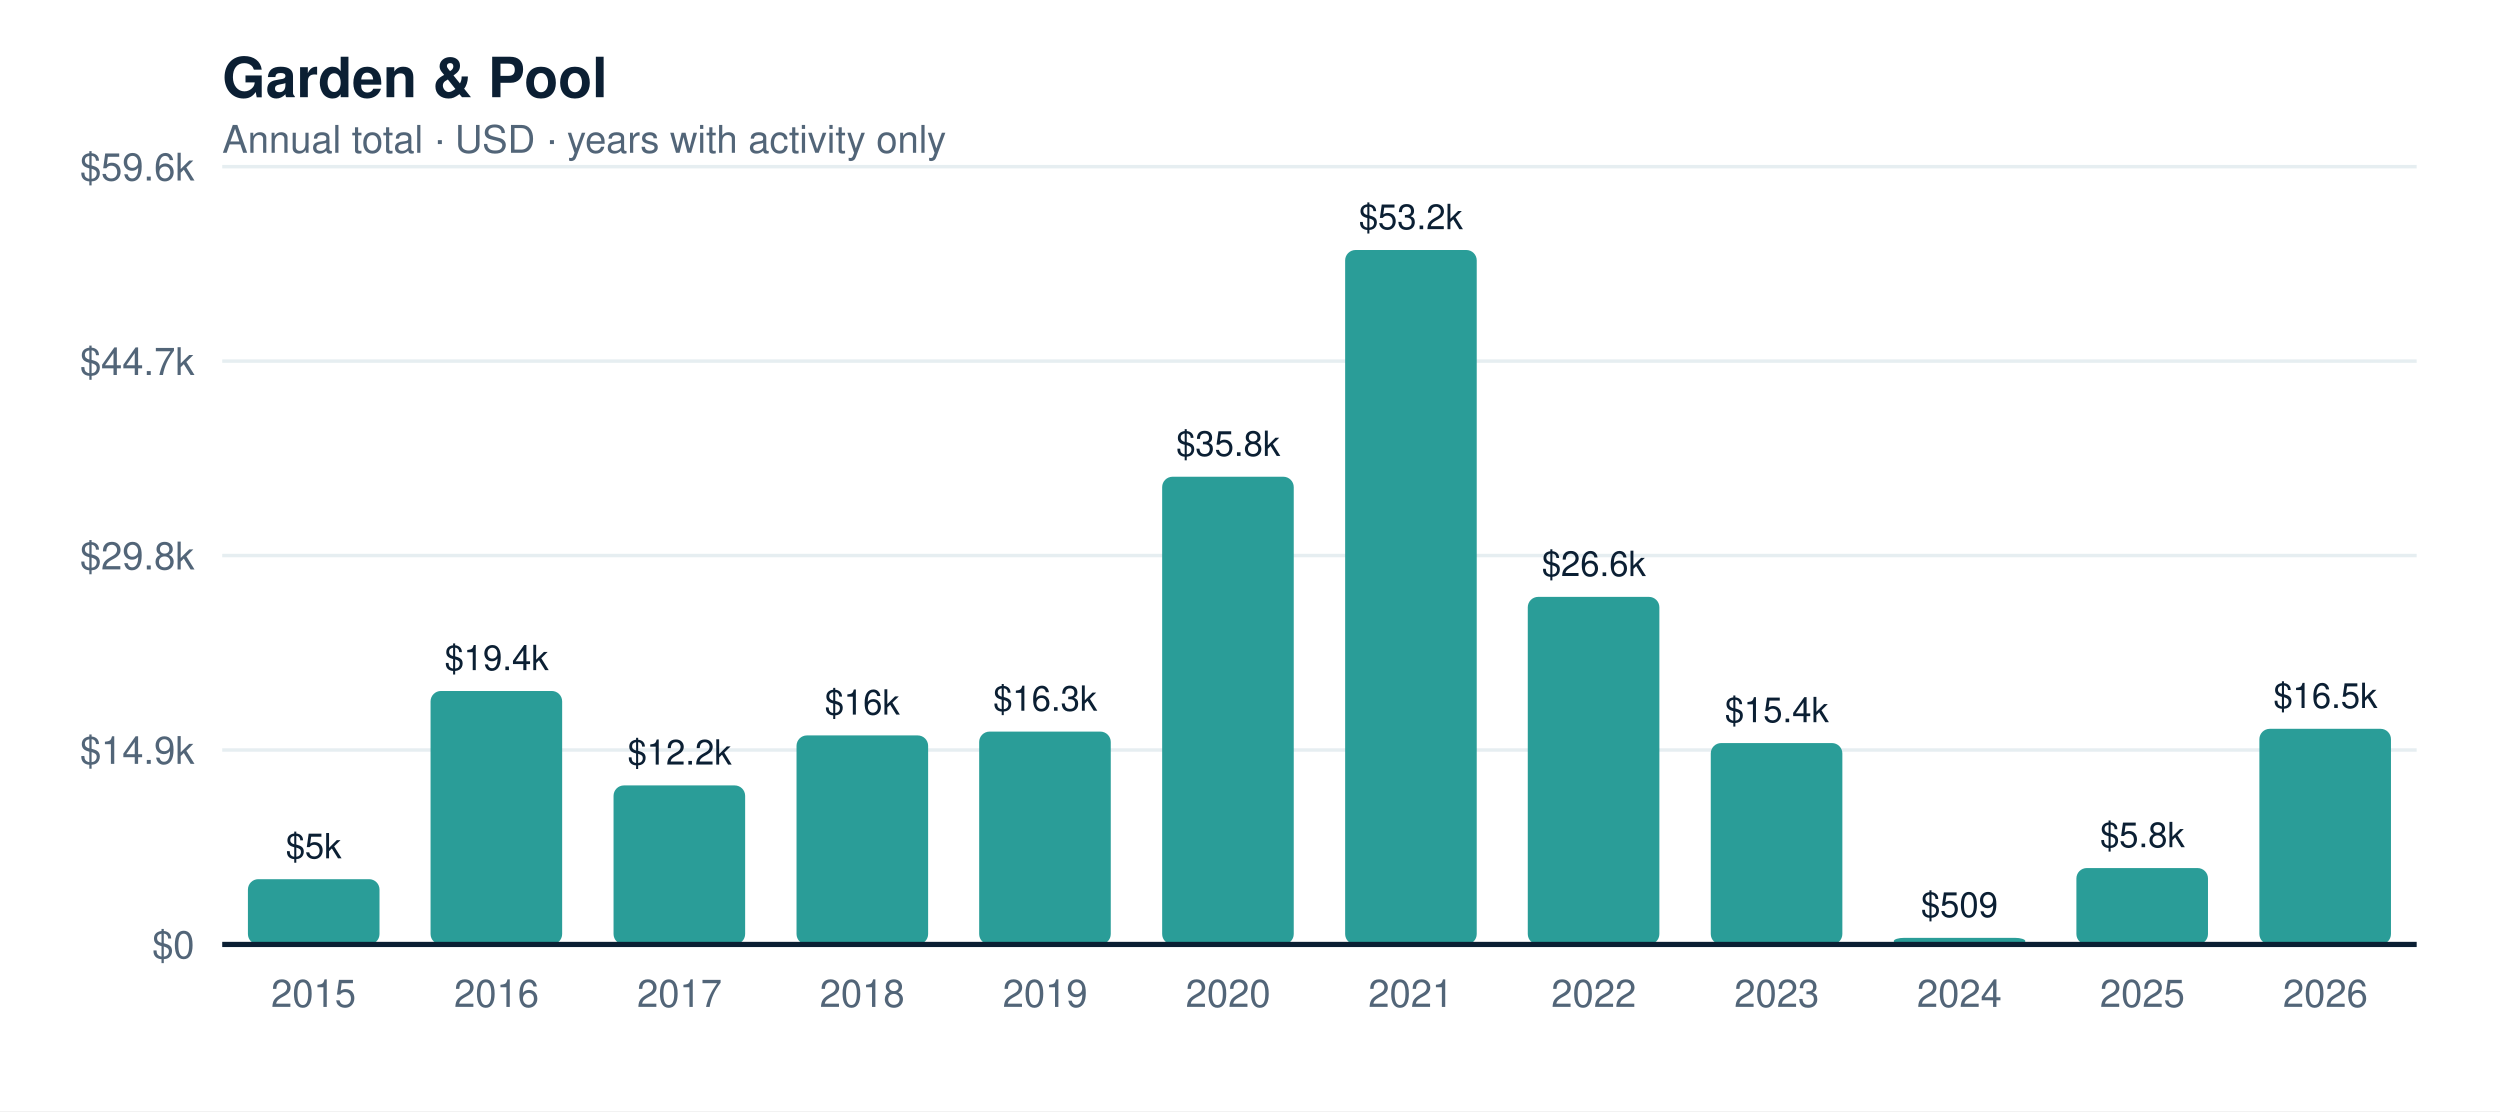
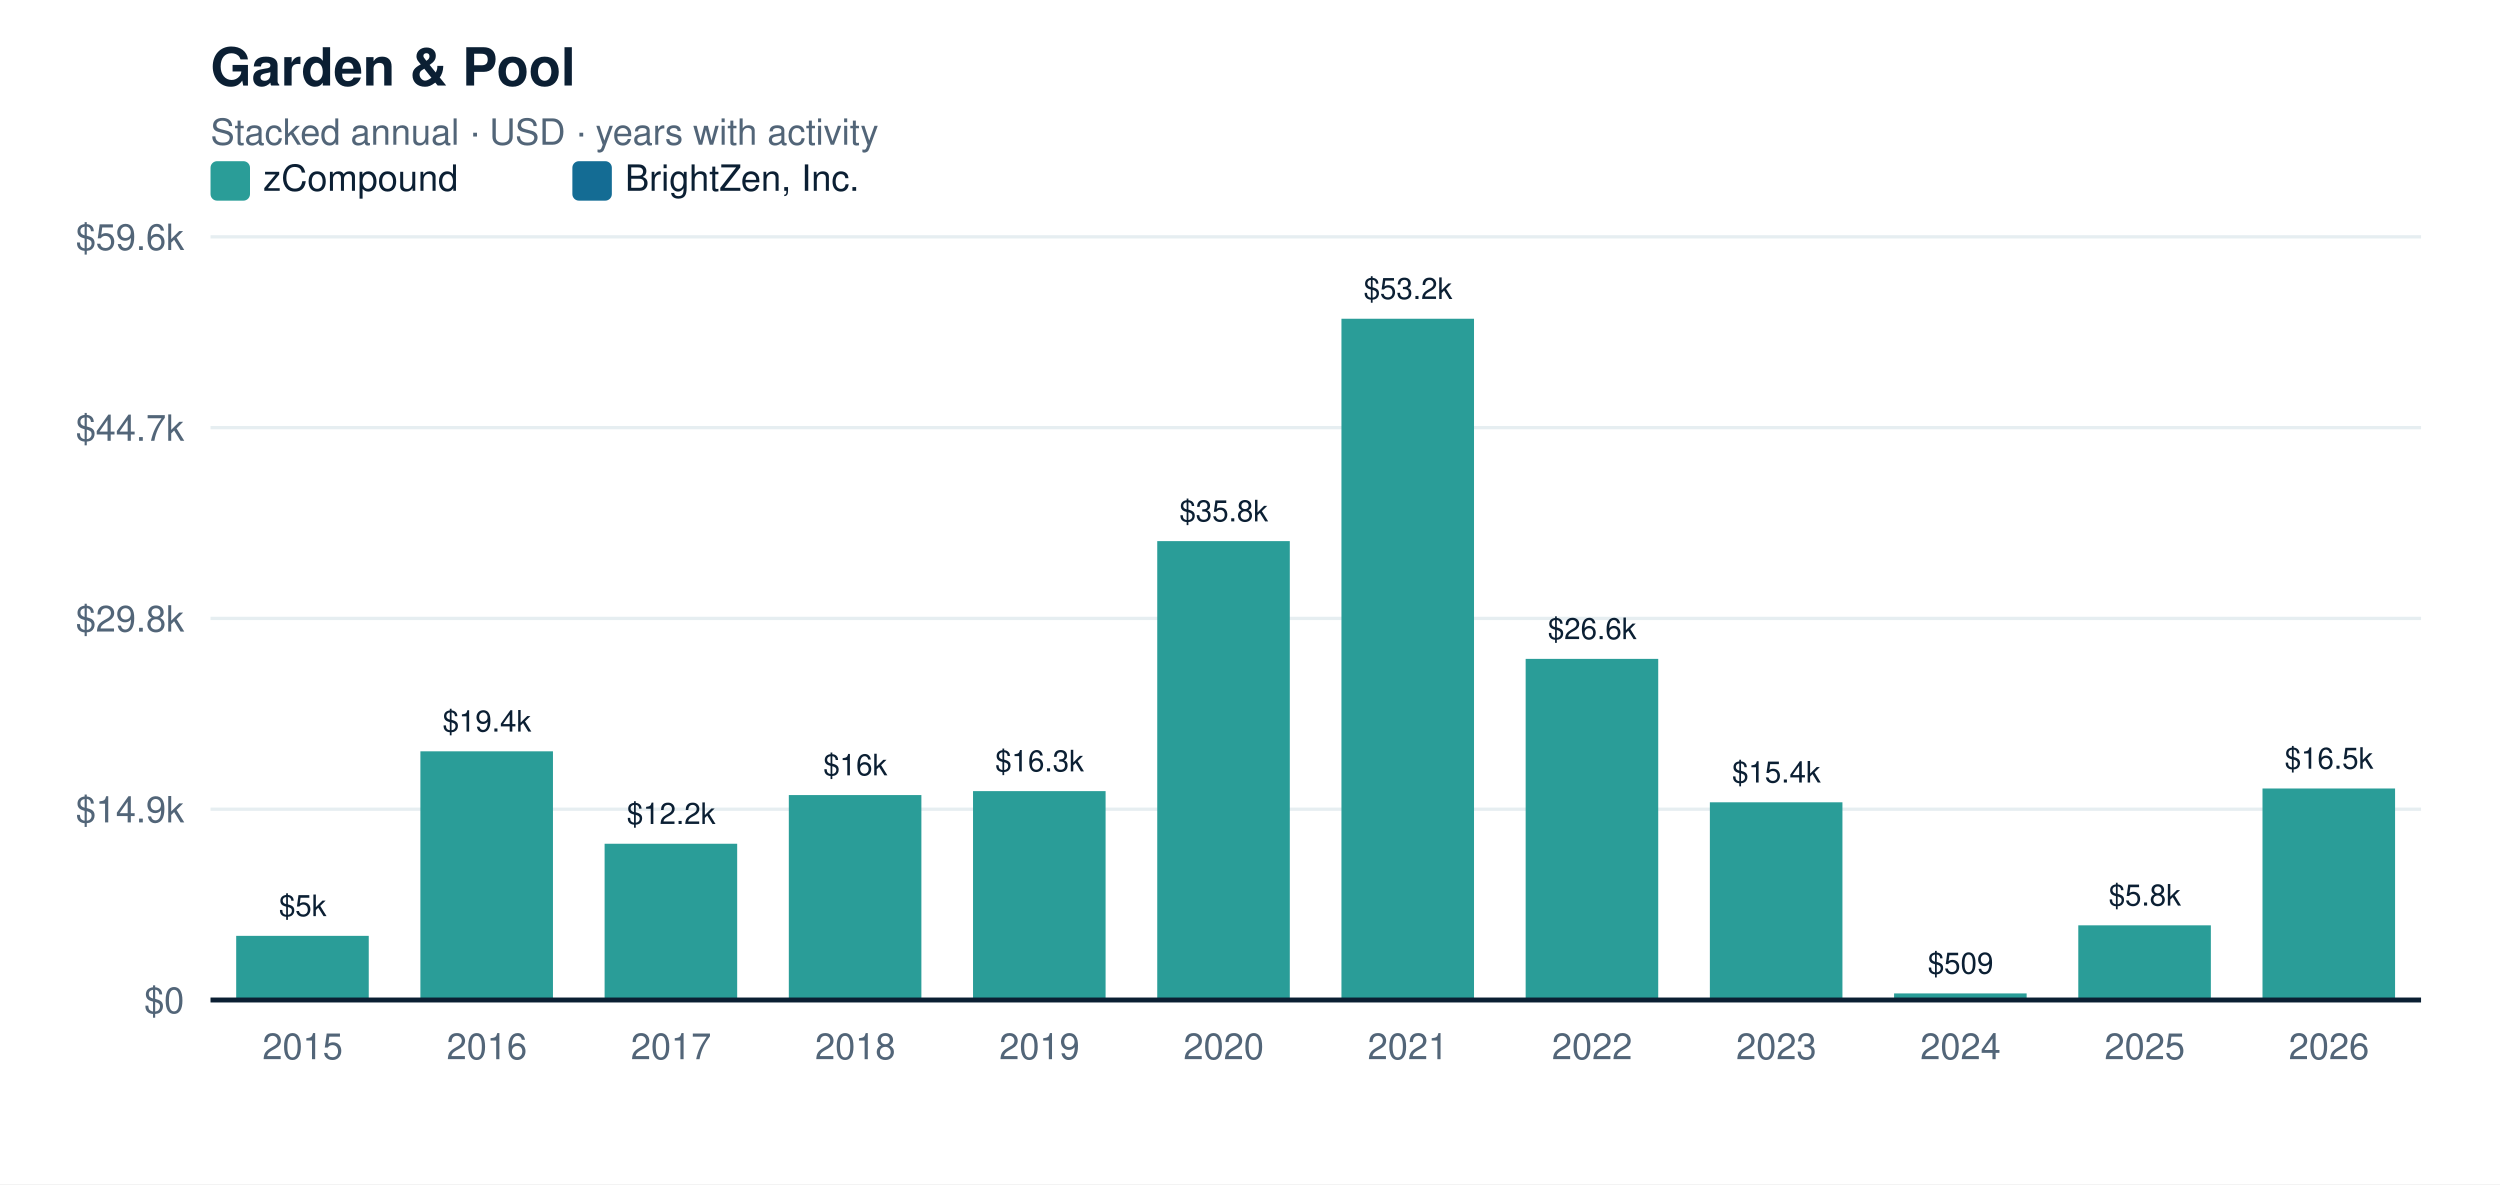
- <svg xmlns="http://www.w3.org/2000/svg" width="720" height="320" viewBox="0 0 720 320" role="img" aria-label="Garden &amp; Pool annual expenses">
-   <rect width="720" height="320" fill="#ffffff" />
-   <text x="64" y="28" font-family="DM Sans, Helvetica, Arial, sans-serif" font-size="16" font-weight="700" fill="#0b1f33">Garden &amp; Pool</text>
-   <text x="64" y="44" font-family="DM Sans, Helvetica, Arial, sans-serif" font-size="11" fill="#526578">Annual total · USD · years with activity only</text>
-   <line x1="64" y1="272.0" x2="696" y2="272.0" stroke="#e6eef1" stroke-width="1" />
-   <text x="56" y="276.0" text-anchor="end" font-family="DM Sans, Helvetica, Arial, sans-serif" font-size="11" fill="#526578">$0</text>
-   <line x1="64" y1="216.0" x2="696" y2="216.0" stroke="#e6eef1" stroke-width="1" />
-   <text x="56" y="220.0" text-anchor="end" font-family="DM Sans, Helvetica, Arial, sans-serif" font-size="11" fill="#526578">$14.9k</text>
-   <line x1="64" y1="160.0" x2="696" y2="160.0" stroke="#e6eef1" stroke-width="1" />
-   <text x="56" y="164.0" text-anchor="end" font-family="DM Sans, Helvetica, Arial, sans-serif" font-size="11" fill="#526578">$29.8k</text>
-   <line x1="64" y1="104.0" x2="696" y2="104.0" stroke="#e6eef1" stroke-width="1" />
-   <text x="56" y="108.0" text-anchor="end" font-family="DM Sans, Helvetica, Arial, sans-serif" font-size="11" fill="#526578">$44.7k</text>
-   <line x1="64" y1="48.0" x2="696" y2="48.0" stroke="#e6eef1" stroke-width="1" />
-   <text x="56" y="52.0" text-anchor="end" font-family="DM Sans, Helvetica, Arial, sans-serif" font-size="11" fill="#526578">$59.6k</text>
-   <rect x="71.4" y="253.2" width="37.9" height="18.8" fill="#2a9d98" rx="3" />
-   <text x="90.3" y="247.2" text-anchor="middle" font-family="DM Sans, Helvetica, Arial, sans-serif" font-size="10" fill="#0b1f33">$5k</text>
-   <text x="90.3" y="290" text-anchor="middle" font-family="DM Sans, Helvetica, Arial, sans-serif" font-size="11" fill="#526578">2015</text>
-   <rect x="124.0" y="199.0" width="37.9" height="73.0" fill="#2a9d98" rx="3" />
-   <text x="143.0" y="193.0" text-anchor="middle" font-family="DM Sans, Helvetica, Arial, sans-serif" font-size="10" fill="#0b1f33">$19.4k</text>
-   <text x="143.0" y="290" text-anchor="middle" font-family="DM Sans, Helvetica, Arial, sans-serif" font-size="11" fill="#526578">2016</text>
-   <rect x="176.7" y="226.2" width="37.9" height="45.8" fill="#2a9d98" rx="3" />
-   <text x="195.7" y="220.2" text-anchor="middle" font-family="DM Sans, Helvetica, Arial, sans-serif" font-size="10" fill="#0b1f33">$12.2k</text>
-   <text x="195.7" y="290" text-anchor="middle" font-family="DM Sans, Helvetica, Arial, sans-serif" font-size="11" fill="#526578">2017</text>
-   <rect x="229.4" y="211.8" width="37.9" height="60.2" fill="#2a9d98" rx="3" />
-   <text x="248.3" y="205.8" text-anchor="middle" font-family="DM Sans, Helvetica, Arial, sans-serif" font-size="10" fill="#0b1f33">$16k</text>
-   <text x="248.3" y="290" text-anchor="middle" font-family="DM Sans, Helvetica, Arial, sans-serif" font-size="11" fill="#526578">2018</text>
-   <rect x="282.0" y="210.7" width="37.9" height="61.3" fill="#2a9d98" rx="3" />
-   <text x="301.0" y="204.7" text-anchor="middle" font-family="DM Sans, Helvetica, Arial, sans-serif" font-size="10" fill="#0b1f33">$16.3k</text>
-   <text x="301.0" y="290" text-anchor="middle" font-family="DM Sans, Helvetica, Arial, sans-serif" font-size="11" fill="#526578">2019</text>
-   <rect x="334.7" y="137.3" width="37.9" height="134.7" fill="#2a9d98" rx="3" />
-   <text x="353.7" y="131.3" text-anchor="middle" font-family="DM Sans, Helvetica, Arial, sans-serif" font-size="10" fill="#0b1f33">$35.8k</text>
-   <text x="353.7" y="290" text-anchor="middle" font-family="DM Sans, Helvetica, Arial, sans-serif" font-size="11" fill="#526578">2020</text>
-   <rect x="387.4" y="72.0" width="37.9" height="200.0" fill="#2a9d98" rx="3" />
-   <text x="406.3" y="66.0" text-anchor="middle" font-family="DM Sans, Helvetica, Arial, sans-serif" font-size="10" fill="#0b1f33">$53.2k</text>
-   <text x="406.3" y="290" text-anchor="middle" font-family="DM Sans, Helvetica, Arial, sans-serif" font-size="11" fill="#526578">2021</text>
-   <rect x="440.0" y="171.9" width="37.9" height="100.1" fill="#2a9d98" rx="3" />
-   <text x="459.0" y="165.9" text-anchor="middle" font-family="DM Sans, Helvetica, Arial, sans-serif" font-size="10" fill="#0b1f33">$26.6k</text>
-   <text x="459.0" y="290" text-anchor="middle" font-family="DM Sans, Helvetica, Arial, sans-serif" font-size="11" fill="#526578">2022</text>
-   <rect x="492.7" y="214.0" width="37.9" height="58.0" fill="#2a9d98" rx="3" />
-   <text x="511.7" y="208.0" text-anchor="middle" font-family="DM Sans, Helvetica, Arial, sans-serif" font-size="10" fill="#0b1f33">$15.4k</text>
-   <text x="511.7" y="290" text-anchor="middle" font-family="DM Sans, Helvetica, Arial, sans-serif" font-size="11" fill="#526578">2023</text>
-   <rect x="545.4" y="270.1" width="37.9" height="1.9" fill="#2a9d98" rx="3" />
-   <text x="564.3" y="264.1" text-anchor="middle" font-family="DM Sans, Helvetica, Arial, sans-serif" font-size="10" fill="#0b1f33">$509</text>
-   <text x="564.3" y="290" text-anchor="middle" font-family="DM Sans, Helvetica, Arial, sans-serif" font-size="11" fill="#526578">2024</text>
-   <rect x="598.0" y="250.0" width="37.9" height="22.0" fill="#2a9d98" rx="3" />
-   <text x="617.0" y="244.0" text-anchor="middle" font-family="DM Sans, Helvetica, Arial, sans-serif" font-size="10" fill="#0b1f33">$5.8k</text>
-   <text x="617.0" y="290" text-anchor="middle" font-family="DM Sans, Helvetica, Arial, sans-serif" font-size="11" fill="#526578">2025</text>
-   <rect x="650.7" y="209.9" width="37.9" height="62.1" fill="#2a9d98" rx="3" />
-   <text x="669.7" y="203.9" text-anchor="middle" font-family="DM Sans, Helvetica, Arial, sans-serif" font-size="10" fill="#0b1f33">$16.5k</text>
-   <text x="669.7" y="290" text-anchor="middle" font-family="DM Sans, Helvetica, Arial, sans-serif" font-size="11" fill="#526578">2026</text>
-   <line x1="64" y1="272" x2="696" y2="272" stroke="#0b1f33" stroke-width="1.5" />
+ <svg xmlns="http://www.w3.org/2000/svg" width="760" height="360" viewBox="0 0 760 360" role="img" aria-label="Garden &amp; Pool stacked annual expenses zCompound vs BrightZen">
+   <rect width="760" height="360" fill="#ffffff" />
+   <text x="64" y="26" font-family="DM Sans, Helvetica, Arial, sans-serif" font-size="16" font-weight="700" fill="#0b1f33">Garden &amp; Pool</text>
+   <text x="64" y="44" font-family="DM Sans, Helvetica, Arial, sans-serif" font-size="11" fill="#526578">Stacked annual · USD · years with activity</text>
+   <rect x="64" y="49" width="12" height="12" rx="2" fill="#2a9d98" />
+   <text x="80" y="58" font-family="DM Sans, Helvetica, Arial, sans-serif" font-size="11" fill="#0b1f33">zCompound</text>
+   <rect x="174" y="49" width="12" height="12" rx="2" fill="#146c94" />
+   <text x="190" y="58" font-family="DM Sans, Helvetica, Arial, sans-serif" font-size="11" fill="#0b1f33">BrightZen, Inc.</text>
+   <line x1="64" y1="304.0" x2="736" y2="304.0" stroke="#e6eef1" stroke-width="1" />
+   <text x="56" y="308.0" text-anchor="end" font-family="DM Sans, Helvetica, Arial, sans-serif" font-size="11" fill="#526578">$0</text>
+   <line x1="64" y1="246.0" x2="736" y2="246.0" stroke="#e6eef1" stroke-width="1" />
+   <text x="56" y="250.0" text-anchor="end" font-family="DM Sans, Helvetica, Arial, sans-serif" font-size="11" fill="#526578">$14.9k</text>
+   <line x1="64" y1="188.0" x2="736" y2="188.0" stroke="#e6eef1" stroke-width="1" />
+   <text x="56" y="192.0" text-anchor="end" font-family="DM Sans, Helvetica, Arial, sans-serif" font-size="11" fill="#526578">$29.8k</text>
+   <line x1="64" y1="130.0" x2="736" y2="130.0" stroke="#e6eef1" stroke-width="1" />
+   <text x="56" y="134.0" text-anchor="end" font-family="DM Sans, Helvetica, Arial, sans-serif" font-size="11" fill="#526578">$44.7k</text>
+   <line x1="64" y1="72.0" x2="736" y2="72.0" stroke="#e6eef1" stroke-width="1" />
+   <text x="56" y="76.0" text-anchor="end" font-family="DM Sans, Helvetica, Arial, sans-serif" font-size="11" fill="#526578">$59.6k</text>
+   <rect x="71.8" y="284.5" width="40.3" height="19.5" fill="#2a9d98" rx="0" />
+   <text x="92.0" y="278.5" text-anchor="middle" font-family="DM Sans, Helvetica, Arial, sans-serif" font-size="9" fill="#0b1f33">$5k</text>
+   <text x="92.0" y="322" text-anchor="middle" font-family="DM Sans, Helvetica, Arial, sans-serif" font-size="11" fill="#526578">2015</text>
+   <rect x="127.8" y="228.4" width="40.3" height="75.6" fill="#2a9d98" rx="0" />
+   <text x="148.0" y="222.4" text-anchor="middle" font-family="DM Sans, Helvetica, Arial, sans-serif" font-size="9" fill="#0b1f33">$19.4k</text>
+   <text x="148.0" y="322" text-anchor="middle" font-family="DM Sans, Helvetica, Arial, sans-serif" font-size="11" fill="#526578">2016</text>
+   <rect x="183.8" y="256.5" width="40.3" height="47.5" fill="#2a9d98" rx="0" />
+   <text x="204.0" y="250.5" text-anchor="middle" font-family="DM Sans, Helvetica, Arial, sans-serif" font-size="9" fill="#0b1f33">$12.2k</text>
+   <text x="204.0" y="322" text-anchor="middle" font-family="DM Sans, Helvetica, Arial, sans-serif" font-size="11" fill="#526578">2017</text>
+   <rect x="239.8" y="241.7" width="40.3" height="62.3" fill="#2a9d98" rx="0" />
+   <text x="260.0" y="235.7" text-anchor="middle" font-family="DM Sans, Helvetica, Arial, sans-serif" font-size="9" fill="#0b1f33">$16k</text>
+   <text x="260.0" y="322" text-anchor="middle" font-family="DM Sans, Helvetica, Arial, sans-serif" font-size="11" fill="#526578">2018</text>
+   <rect x="295.8" y="240.5" width="40.3" height="63.5" fill="#2a9d98" rx="0" />
+   <text x="316.0" y="234.5" text-anchor="middle" font-family="DM Sans, Helvetica, Arial, sans-serif" font-size="9" fill="#0b1f33">$16.3k</text>
+   <text x="316.0" y="322" text-anchor="middle" font-family="DM Sans, Helvetica, Arial, sans-serif" font-size="11" fill="#526578">2019</text>
+   <rect x="351.8" y="164.5" width="40.3" height="139.5" fill="#2a9d98" rx="0" />
+   <text x="372.0" y="158.5" text-anchor="middle" font-family="DM Sans, Helvetica, Arial, sans-serif" font-size="9" fill="#0b1f33">$35.8k</text>
+   <text x="372.0" y="322" text-anchor="middle" font-family="DM Sans, Helvetica, Arial, sans-serif" font-size="11" fill="#526578">2020</text>
+   <rect x="407.8" y="96.9" width="40.3" height="207.1" fill="#2a9d98" rx="0" />
+   <text x="428.0" y="90.9" text-anchor="middle" font-family="DM Sans, Helvetica, Arial, sans-serif" font-size="9" fill="#0b1f33">$53.2k</text>
+   <text x="428.0" y="322" text-anchor="middle" font-family="DM Sans, Helvetica, Arial, sans-serif" font-size="11" fill="#526578">2021</text>
+   <rect x="463.8" y="200.3" width="40.3" height="103.7" fill="#2a9d98" rx="0" />
+   <text x="484.0" y="194.3" text-anchor="middle" font-family="DM Sans, Helvetica, Arial, sans-serif" font-size="9" fill="#0b1f33">$26.6k</text>
+   <text x="484.0" y="322" text-anchor="middle" font-family="DM Sans, Helvetica, Arial, sans-serif" font-size="11" fill="#526578">2022</text>
+   <rect x="519.8" y="243.9" width="40.3" height="60.1" fill="#2a9d98" rx="0" />
+   <text x="540.0" y="237.9" text-anchor="middle" font-family="DM Sans, Helvetica, Arial, sans-serif" font-size="9" fill="#0b1f33">$15.4k</text>
+   <text x="540.0" y="322" text-anchor="middle" font-family="DM Sans, Helvetica, Arial, sans-serif" font-size="11" fill="#526578">2023</text>
+   <rect x="575.8" y="302.0" width="40.3" height="2.0" fill="#2a9d98" rx="0" />
+   <text x="596.0" y="296.0" text-anchor="middle" font-family="DM Sans, Helvetica, Arial, sans-serif" font-size="9" fill="#0b1f33">$509</text>
+   <text x="596.0" y="322" text-anchor="middle" font-family="DM Sans, Helvetica, Arial, sans-serif" font-size="11" fill="#526578">2024</text>
+   <rect x="631.8" y="281.3" width="40.3" height="22.7" fill="#2a9d98" rx="0" />
+   <text x="652.0" y="275.3" text-anchor="middle" font-family="DM Sans, Helvetica, Arial, sans-serif" font-size="9" fill="#0b1f33">$5.8k</text>
+   <text x="652.0" y="322" text-anchor="middle" font-family="DM Sans, Helvetica, Arial, sans-serif" font-size="11" fill="#526578">2025</text>
+   <rect x="687.8" y="239.7" width="40.3" height="64.3" fill="#2a9d98" rx="0" />
+   <text x="708.0" y="233.7" text-anchor="middle" font-family="DM Sans, Helvetica, Arial, sans-serif" font-size="9" fill="#0b1f33">$16.5k</text>
+   <text x="708.0" y="322" text-anchor="middle" font-family="DM Sans, Helvetica, Arial, sans-serif" font-size="11" fill="#526578">2026</text>
+   <line x1="64" y1="304" x2="736" y2="304" stroke="#0b1f33" stroke-width="1.5" />
</svg>
